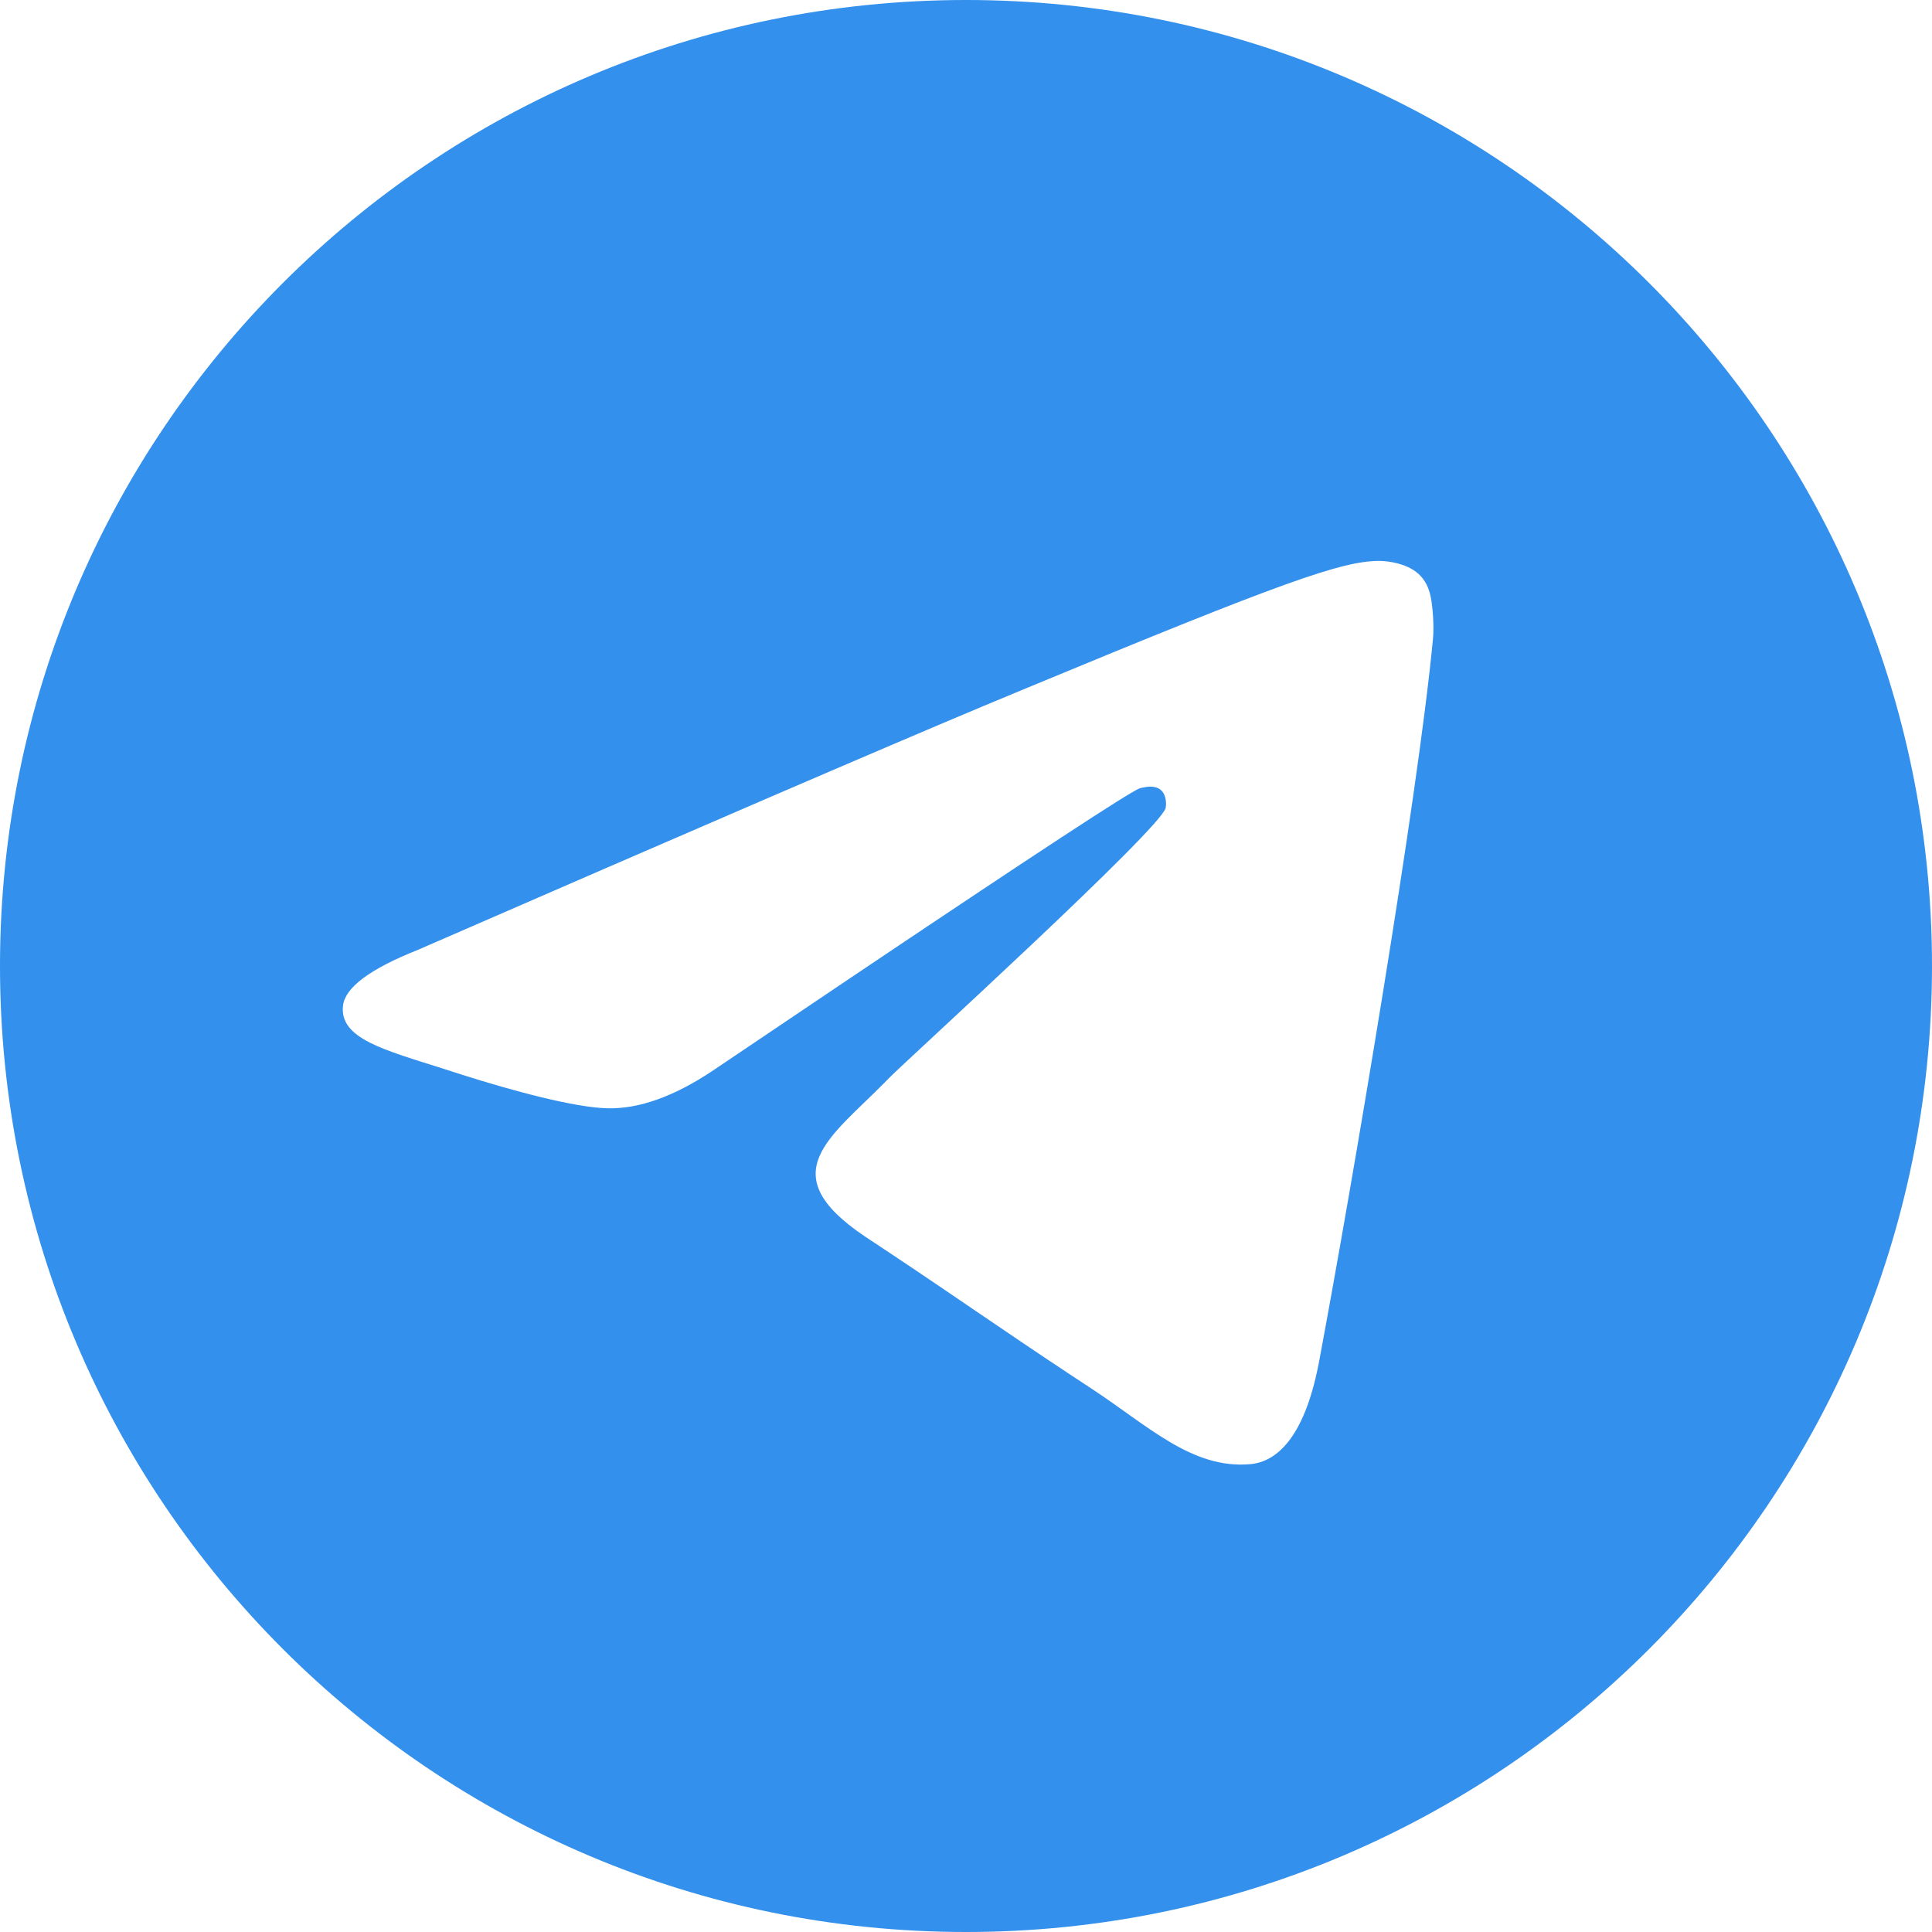
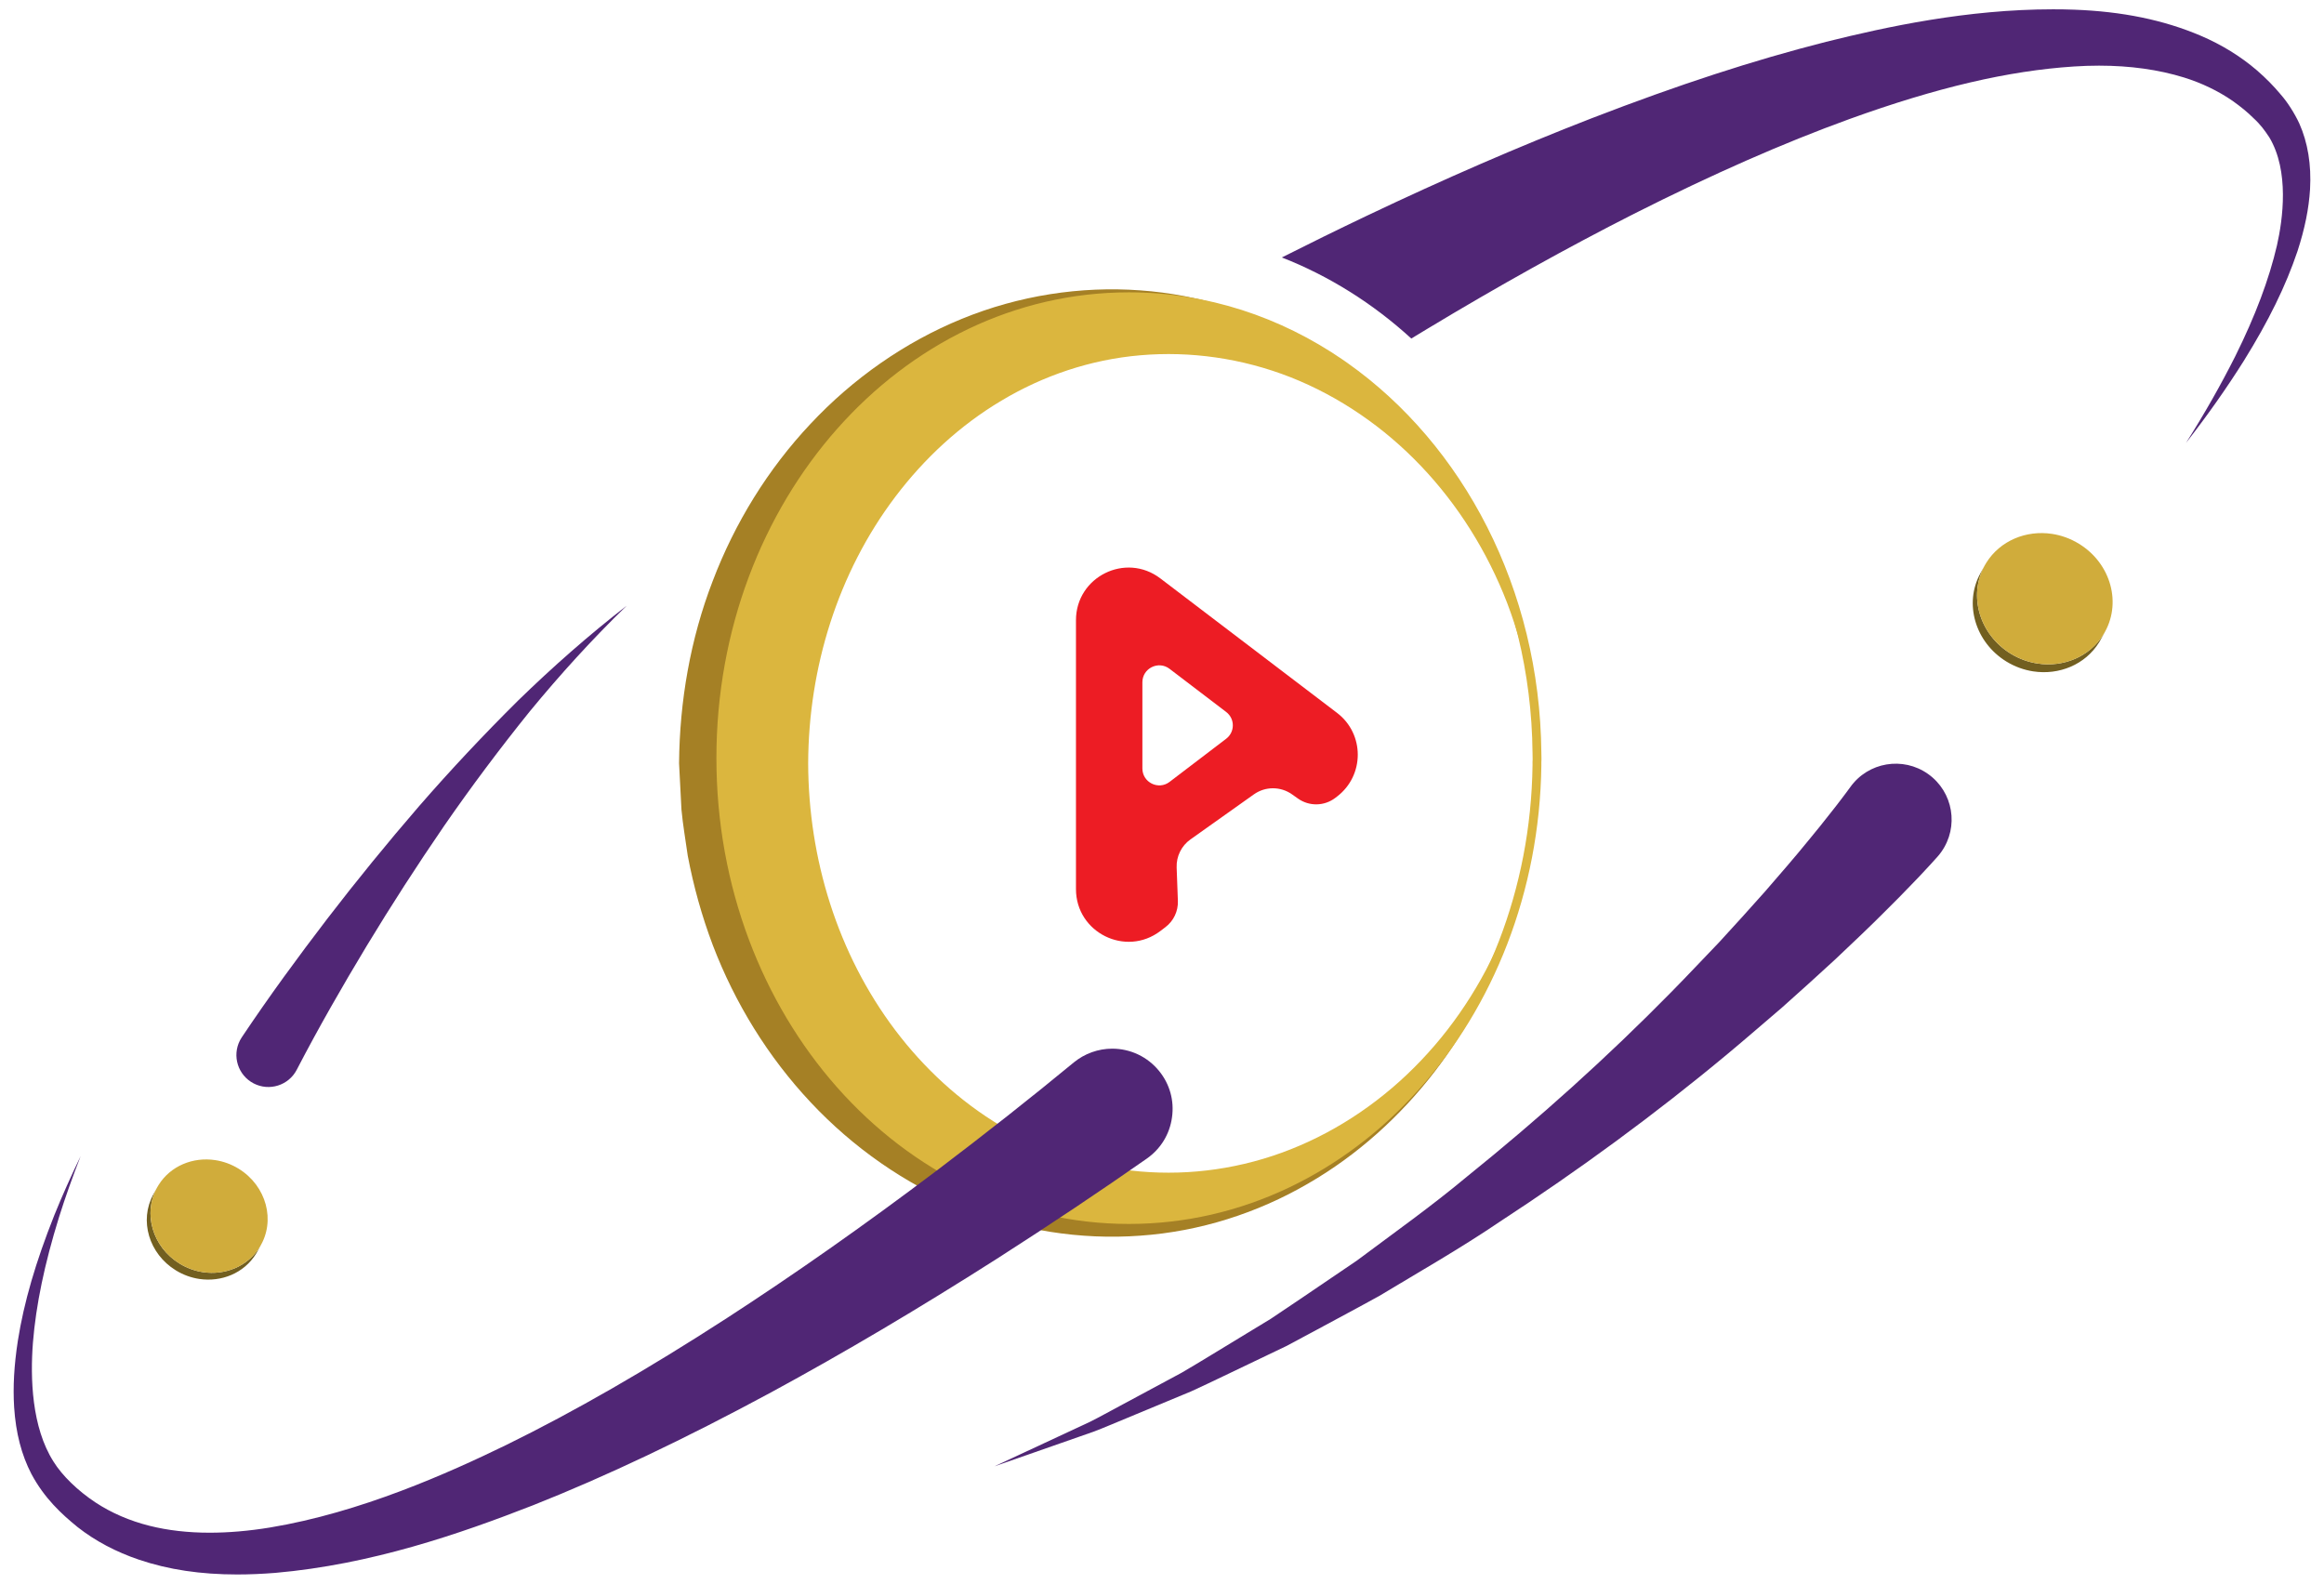
- <svg xmlns="http://www.w3.org/2000/svg" width="160" height="160" viewBox="0 0 160 160">
-   <path fill="#3390ec" fill-rule="evenodd" d="M80,0 C124.183,0 160,35.817 160,80 C160,124.183 124.183,160 80,160 C35.817,160 0,124.183 0,80 C0,35.817 35.817,0 80,0 Z M114.263,46.452 L114.124,46.452 C111.09,46.506 106.483,48.077 85.129,56.938 L81.413,58.485 C72.866,62.068 57.261,68.797 34.596,78.669 C30.659,80.235 28.597,81.766 28.409,83.263 C28.063,86.025 31.87,86.96 36.789,88.53 L38.264,89.005 C42.393,90.314 47.553,91.725 50.325,91.785 C52.915,91.841 55.794,90.816 58.963,88.712 L70.512,80.933 C85.666,70.754 93.629,65.535 94.401,65.278 L94.678,65.216 C95.159,65.121 95.737,65.072 96.148,65.437 C96.634,65.87 96.587,66.688 96.535,66.908 C96.128,68.645 75.284,87.614 73.663,89.242 L73.312,89.602 C68.765,94.225 63.903,97.172 71.564,102.355 L73.359,103.545 C79.066,107.335 82.948,110.084 88.811,113.958 L90.388,114.996 C95.065,118.062 98.733,121.698 103.563,121.253 C105.741,121.053 107.989,119.042 109.175,113.097 L109.247,112.728 C112.002,98.001 117.418,66.093 118.67,52.944 C118.779,51.792 118.641,50.318 118.53,49.671 L118.474,49.378 C118.341,48.765 118.068,48.004 117.347,47.419 C116.413,46.661 115.002,46.464 114.263,46.452 Z" />
+ <svg xmlns="http://www.w3.org/2000/svg" version="1.1" width="262.094" height="178.618" viewBox="0 0 262.094 178.618">
+   <defs>
+     <clipPath id="ap-clip_1">
+       <path transform="matrix(1,0,0,-1,0,178.618)" d="M0 178.618H262.094V0H0Z" />
+     </clipPath>
+     <clipPath id="ap-clip_2">
+       <path transform="matrix(1,0,0,-1,0,178.618)" d="M222.481 102.81H238.256V118.497H222.481Z" />
+     </clipPath>
+     <clipPath id="ap-clip_3">
+       <path transform="matrix(1,0,0,-1,0,178.618)" d="M222.481 102.81H237.409V114.819H222.481Z" />
+     </clipPath>
+     <clipPath id="ap-clip_4">
+       <path transform="matrix(1,0,0,-1,0,178.618)" d="M237.409 107.388 236.924 106.504C236.861 106.389 236.795 106.275 236.725 106.162 235.162 103.648 232.216 102.462 229.316 102.898 228.273 103.055 227.236 103.422 226.271 104.013 222.745 106.183 221.479 110.554 223.33 113.934L223.814 114.818C221.963 111.439 223.229 107.068 226.757 104.898 227.721 104.307 228.758 103.94 229.802 103.783 232.7 103.347 235.646 104.532 237.209 107.047 237.279 107.159 237.346 107.273 237.409 107.388" />
+     </clipPath>
+     <clipPath id="ap-clip_5">
+       <path transform="matrix(1,0,0,-1,0,178.618)" d="M222.481 102.81H237.409V114.819H222.481Z" />
+     </clipPath>
+     <clipPath id="ap-clip_6">
+       <path transform="matrix(1,0,0,-1,0,178.618)" d="M16.553 34.303H30.186V47.857H16.553Z" />
+     </clipPath>
+     <clipPath id="ap-clip_7">
+       <path transform="matrix(1,0,0,-1,0,178.618)" d="M16.553 34.303H29.455V44.668H16.553Z" />
+     </clipPath>
+     <clipPath id="ap-clip_8">
+       <path transform="matrix(1,0,0,-1,0,178.618)" d="M29.455 38.257 29.036 37.492C28.982 37.394 28.925 37.297 28.866 37.2 27.514 35.026 24.97 34.003 22.467 34.38 21.563 34.517 20.664 34.835 19.829 35.349 16.784 37.219 15.687 40.986 17.285 43.903L17.703 44.668C16.105 41.751 17.203 37.984 20.247 36.113 21.083 35.6 21.982 35.281 22.886 35.145 25.389 34.768 27.932 35.79 29.284 37.965 29.344 38.062 29.401 38.158 29.455 38.257" />
+     </clipPath>
+     <clipPath id="ap-clip_9">
+       <path transform="matrix(1,0,0,-1,0,178.618)" d="M16.553 34.303H29.455V44.668H16.553Z" />
+     </clipPath>
+   </defs>
+   <g>
+     <g>
+       <g clip-path="url(#ap-clip_1)">
+         <path transform="matrix(1,0,0,-1,173.333,84.9182)" d="M0 0C-.25 11.96-4.08 23.93-11.55 33.66-14.41 37.37-17.79 40.74-21.65 43.57-21.82 43.69-21.98 43.8-22.15 43.92-29.11 48.7-37.28 51.45-46.021 51.45-71.43 51.45-92.04 28.16-92.04-.58-92.04-29.32-71.43-52.62-46.021-52.62-20.84-52.62-.37-29.75 0-1.38L-.24-5.78C-.38-7.32-.66-8.839-.86-10.37-1.431-13.41-2.271-16.379-3.37-19.259-5.58-24.99-8.88-30.29-13.07-34.68-17.24-39.07-22.3-42.54-27.771-44.7-33.24-46.87-39.09-47.69-44.73-47.2-50.38-46.719-55.74-44.89-60.42-42.08-65.11-39.29-69.14-35.54-72.38-31.25-78.89-22.62-82.16-11.9-82.19-1.16-82.15 9.59-78.86 20.3-72.35 28.91-69.11 33.19-65.09 36.94-60.4 39.73-55.73 42.53-50.37 44.37-44.73 44.85-39.101 45.34-33.25 44.52-27.78 42.37-22.311 40.21-17.25 36.75-13.08 32.36-8.891 27.97-5.59 22.68-3.37 16.94-2.28 14.07-1.431 11.09-.86 8.06-.66 6.53-.38 5.01-.24 3.47L0-1.03 .01-1.16V-.58C.01-.39 .01-.19 0 0" fill="#dbb63e" />
+         <path transform="matrix(1,0,0,-1,173.3428,86.0778)" d="M0 0C-.021-12.34-3.85-24.771-11.57-34.81-15.42-39.8-20.23-44.19-25.88-47.44-31.51-50.71-38-52.81-44.74-53.28-51.47-53.78-58.45-52.69-64.87-50.07-71.29-47.44-77.14-43.34-81.92-38.24-86.71-33.14-90.45-27.07-92.95-20.53-94.19-17.25-95.13-13.87-95.78-10.43-96.02-8.7-96.33-6.97-96.49-5.23L-96.76 0C-96.7 6.98-95.49 14-92.97 20.54-90.48 27.09-86.74 33.17-81.94 38.27-77.17 43.37-71.32 47.48-64.89 50.11-58.46 52.75-51.47 53.83-44.74 53.33-37.99 52.85-31.5 50.75-25.87 47.47-24.59 46.73-23.35 45.93-22.16 45.08-29.12 49.86-37.29 52.61-46.03 52.61-71.44 52.61-92.05 29.32-92.05 .58-92.05-28.16-71.44-51.46-46.03-51.46-20.85-51.46-.38-28.59-.01-.22Z" fill="#a58025" />
+         <path transform="matrix(1,0,0,-1,260.5205,21.3449)" d="M0 0C-.136-2.194-.585-4.42-1.411-6.97-2.738-10.91-4.671-14.85-7.472-19.354-9.395-22.416-11.548-25.467-13.993-28.613-11.871-25.258-10.043-22.029-8.434-18.832-6.155-14.244-4.619-10.147-3.73-6.322-3.072-3.407-2.31 2.048-4.598 5.863L-4.619 5.895-4.65 5.936C-5.11 6.626-5.56 7.273-6.395 8.037-7.043 8.685-7.785 9.291-8.736 9.97-10.377 11.099-12.227 11.987-14.213 12.604-17.076 13.492-20.305 13.941-23.796 13.941-24.715 13.941-25.666 13.91-26.617 13.847-34.026 13.366-42.073 11.485-51.938 7.922-59.452 5.194-67.405 1.693-76.246-2.769-83.729-6.562-91.577-10.931-99.582-15.759-100.167-16.114-100.763-16.48-101.358-16.835-105.685-12.875-110.659-9.761-115.958-7.691-112.917-6.155-109.771-4.608-106.417-3.009-97.565 1.202-89.257 4.808-81.022 8.005-71.167 11.809-62.765 14.547-54.582 16.627-47.748 18.33-38.666 20.295-28.979 20.295-28.185 20.295-27.38 20.284-26.606 20.253-21.173 20.055-16.501 19.093-12.331 17.316-9.98 16.313-7.838 14.997-5.988 13.408-4.953 12.509-4.097 11.632-3.354 10.743L-3.333 10.712-3.302 10.681C-2.561 9.845-1.756 8.59-1.212 7.42-.251 5.267 .157 2.77 0 0" fill="#502675" />
+         <g>
+           <g clip-path="url(#ap-clip_2)">
+             <g>
+               <g clip-path="url(#ap-clip_3)">
+                 <g clip-path="url(#ap-clip_4)">
+                   <g>
+                     <g clip-path="url(#ap-clip_5)">
+                       <path transform="matrix(1,0,0,-1,237.4092,71.2297)" d="M0 0-.485-.885C-.548-1-.614-1.114-.685-1.227-2.247-3.741-5.193-4.926-8.093-4.49-9.136-4.333-10.173-3.966-11.138-3.375-14.664-1.205-15.931 3.166-14.079 6.545L-13.595 7.43C-15.446 4.051-14.18-.32-10.652-2.49-9.688-3.081-8.651-3.448-7.607-3.605-4.709-4.042-1.763-2.856-.2-.342-.13-.229-.063-.115 0 0" fill="#725f20" />
+                     </g>
+                   </g>
+                 </g>
+               </g>
+             </g>
+             <path transform="matrix(1,0,0,-1,231.4131,60.2092)" d="M0 0C1.047-.158 2.087-.527 3.054-1.122 6.697-3.354 7.929-7.944 5.796-11.362 4.233-13.877 1.287-15.062-1.611-14.626-2.655-14.469-3.692-14.102-4.656-13.511-8.3-11.27-9.53-6.68-7.406-3.26-5.839-.75-2.896 .436 0 0" fill="#d0ac3b" />
+           </g>
+         </g>
+         <g>
+           <g clip-path="url(#ap-clip_6)">
+             <g>
+               <g clip-path="url(#ap-clip_7)">
+                 <g clip-path="url(#ap-clip_8)">
+                   <g>
+                     <g clip-path="url(#ap-clip_9)">
+                       <path transform="matrix(1,0,0,-1,29.4551,140.361)" d="M0 0-.419-.765C-.473-.863-.53-.96-.589-1.057-1.941-3.231-4.485-4.254-6.988-3.877-7.892-3.74-8.791-3.422-9.626-2.908-12.671-1.038-13.769 2.729-12.17 5.646L-11.752 6.411C-13.35 3.494-12.252-.273-9.208-2.144-8.373-2.657-7.473-2.976-6.569-3.112-4.066-3.489-1.523-2.467-.171-.292-.111-.195-.054-.099 0 0" fill="#725f20" />
+                     </g>
+                   </g>
+                 </g>
+               </g>
+             </g>
+             <path transform="matrix(1,0,0,-1,24.2681,130.8376)" d="M0 0C.905-.136 1.805-.455 2.643-.969 5.79-2.901 6.856-6.862 5.016-9.815 3.664-11.99 1.121-13.013-1.382-12.636-2.286-12.499-3.186-12.181-4.021-11.667-7.167-9.734-8.234-5.773-6.394-2.82-5.042-.646-2.503 .377 0 0" fill="#d0ac3b" />
+           </g>
+         </g>
+         <path transform="matrix(1,0,0,-1,27.2705,116.9821)" d="M0 0C3.104 4.641 6.303 9.005 9.633 13.356 12.961 17.687 16.411 21.916 19.974 26.041 23.55 30.155 27.285 34.129 31.144 37.959 35.045 41.753 39.125 45.352 43.402 48.664 39.513 44.895 35.891 40.9 32.471 36.745 29.093 32.552 25.869 28.252 22.815 23.834 19.775 19.405 16.864 14.896 14.088 10.31 11.329 5.736 8.635 1.036 6.222-3.614L6.196-3.665C5.279-5.432 3.103-6.121 1.335-5.204-.432-4.287-1.121-2.11-.204-.344-.142-.225-.072-.108 0 0" fill="#502675" />
+         <path transform="matrix(1,0,0,-1,218.4883,96.6374)" d="M0 0C-.516-.586-.978-1.075-1.45-1.584-1.921-2.097-2.395-2.589-2.868-3.075-3.813-4.056-4.758-5.034-5.723-5.976-7.626-7.896-9.588-9.735-11.539-11.583-13.51-13.408-15.507-15.196-17.504-16.98-19.544-18.717-21.557-20.479-23.612-22.186-31.825-29.028-40.447-35.336-49.354-41.152-53.753-44.137-58.383-46.773-62.923-49.507-65.243-50.796-67.592-52.035-69.92-53.298L-73.421-55.172-77.006-56.888C-79.399-58.021-81.769-59.192-84.171-60.288L-91.49-63.329C-92.711-63.825-93.916-64.359-95.148-64.824L-98.883-66.13-106.333-68.733-99.186-65.404-95.623-63.745C-94.45-63.162-93.307-62.513-92.148-61.9L-85.236-58.184C-82.976-56.866-80.757-55.478-78.521-54.132L-75.178-52.101-71.928-49.917-65.461-45.529C-61.283-42.405-57.045-39.4-53.051-36.063-44.961-29.544-37.231-22.605-29.984-15.225-28.17-13.384-26.405-11.495-24.616-9.638-22.874-7.735-21.134-5.833-19.431-3.906-17.749-1.961-16.058-.026-14.45 1.959-13.627 2.94-12.841 3.937-12.058 4.932-11.661 5.429-11.271 5.926-10.9 6.421-10.525 6.916-10.135 7.424-9.824 7.86-7.808 10.695-3.874 11.359-1.038 9.342 1.798 7.325 2.461 3.392 .444 .556 .319 .38 .187 .212 .047 .053Z" fill="#502675" />
+         <path transform="matrix(1,0,0,-1,173.3428,85.4978)" stroke-width=".996" stroke-linecap="butt" stroke-miterlimit="10" stroke-linejoin="miter" fill="none" stroke="#dbb63e" d="M0 0V-.21C0-.29 0-.37-.01-.45 0-.57 0-.69-.01-.8-.38-29.17-20.85-52.04-46.03-52.04-71.44-52.04-92.05-28.74-92.05 0-92.05 28.74-71.44 52.03-46.03 52.03-37.29 52.03-29.12 49.28-22.16 44.5-21.99 44.38-21.83 44.27-21.66 44.15-8.79 35.05-.18 18.96-.01 .58 0 .39 0 .19 0 0Z" />
+         <path transform="matrix(1,0,0,-1,132.1738,126.0183)" d="M0 0C-.26-1.9-1.27-3.54-2.83-4.641-8.03-8.28-13.56-11.98-19.74-15.94-28.61-21.59-36.95-26.53-45.229-31.021-55.01-36.3-63.8-40.471-72.07-43.75-80.35-46.98-90.29-50.42-101.12-51.37-102.64-51.49-104.05-51.55-105.419-51.55-109.54-51.55-113.16-51.011-116.479-49.891-119.09-49.011-121.43-47.771-123.419-46.21-125.25-44.721-127.16-42.96-128.63-40.221-129.75-38.061-130.39-35.59-130.58-32.69-130.72-30.37-130.59-27.99-130.16-25.19-129.47-20.84-128.16-16.351-126.06-11.061-125.16-8.83-124.16-6.61-123.08-4.37-123.979-6.681-124.8-8.971-125.52-11.261-127.16-16.55-128.12-21.17-128.459-25.4-128.77-29.38-128.61-34.94-126.14-38.82-125.169-40.391-123.4-42.11-121.4-43.431-119.61-44.61-117.55-45.5-115.31-46.061-113.25-46.58-110.97-46.84-108.53-46.84-106.419-46.84-104.13-46.65-101.7-46.25-91.52-44.561-81.63-40.13-75.07-36.94-67.37-33.16-59.229-28.48-50.189-22.63-42.5-17.641-34.78-12.221-26.6-6.05-21.09-1.88-15.87 2.239-11.07 6.2-9.85 7.2-8.31 7.75-6.74 7.75-4.68 7.75-2.75 6.83-1.45 5.229-.25 3.75 .271 1.89 0 0" fill="#502675" />
+         <path transform="matrix(1,0,0,-1,138.2851,83.31609)" d="M0 0-6.39-4.87C-7.64-5.82-9.45-4.93-9.45-3.35V6.37C-9.45 7.95-7.64 8.84-6.39 7.89L0 3.02C1 2.26 1 .76 0 0M12.5 2.92-7.42 18.08C-11.33 21.06-16.94 18.27-16.94 13.37V-16.96C-16.94-21.863-11.327-24.648-7.422-21.682L-6.846-21.244C-5.927-20.546-5.405-19.443-5.447-18.289L-5.586-14.515C-5.632-13.264-5.045-12.073-4.023-11.349L3.125-6.272C4.41-5.36 6.132-5.357 7.419-6.266L8.104-6.75C9.369-7.643 11.068-7.611 12.3-6.673L12.5-6.52C15.62-4.14 15.62 .55 12.5 2.92" fill="#ed1c24" />
+       </g>
+     </g>
+   </g>
</svg>
